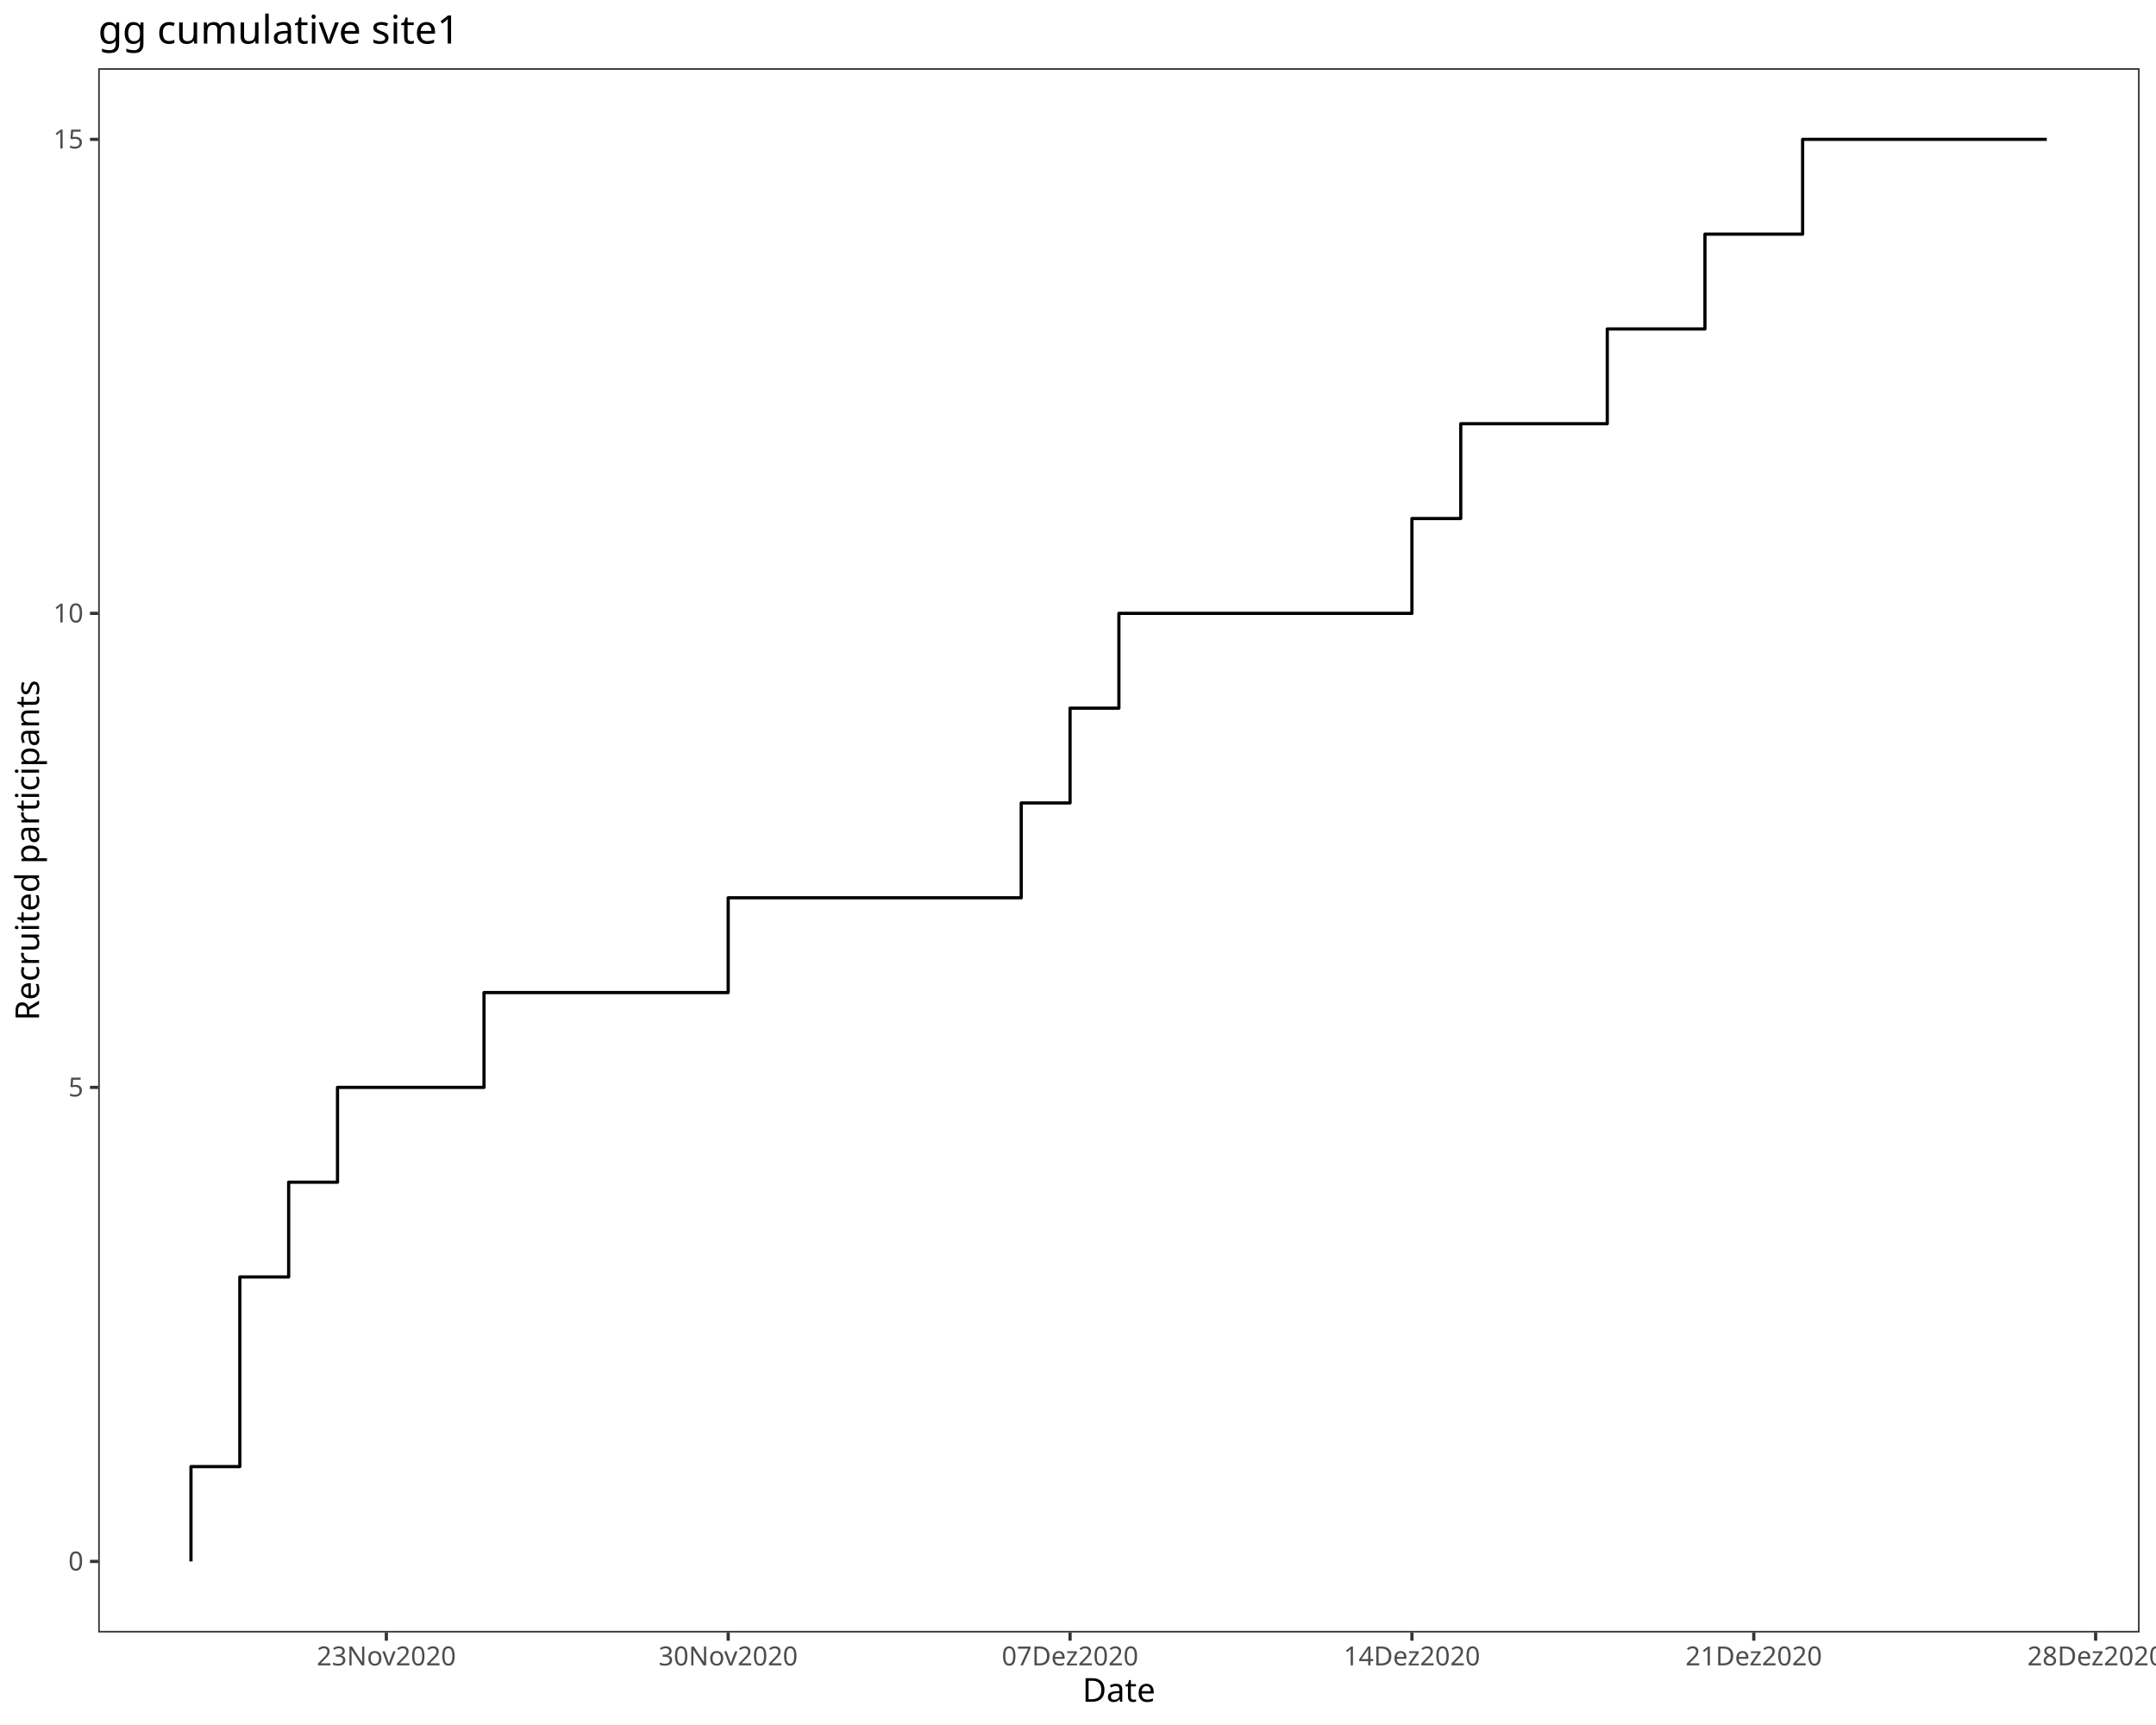
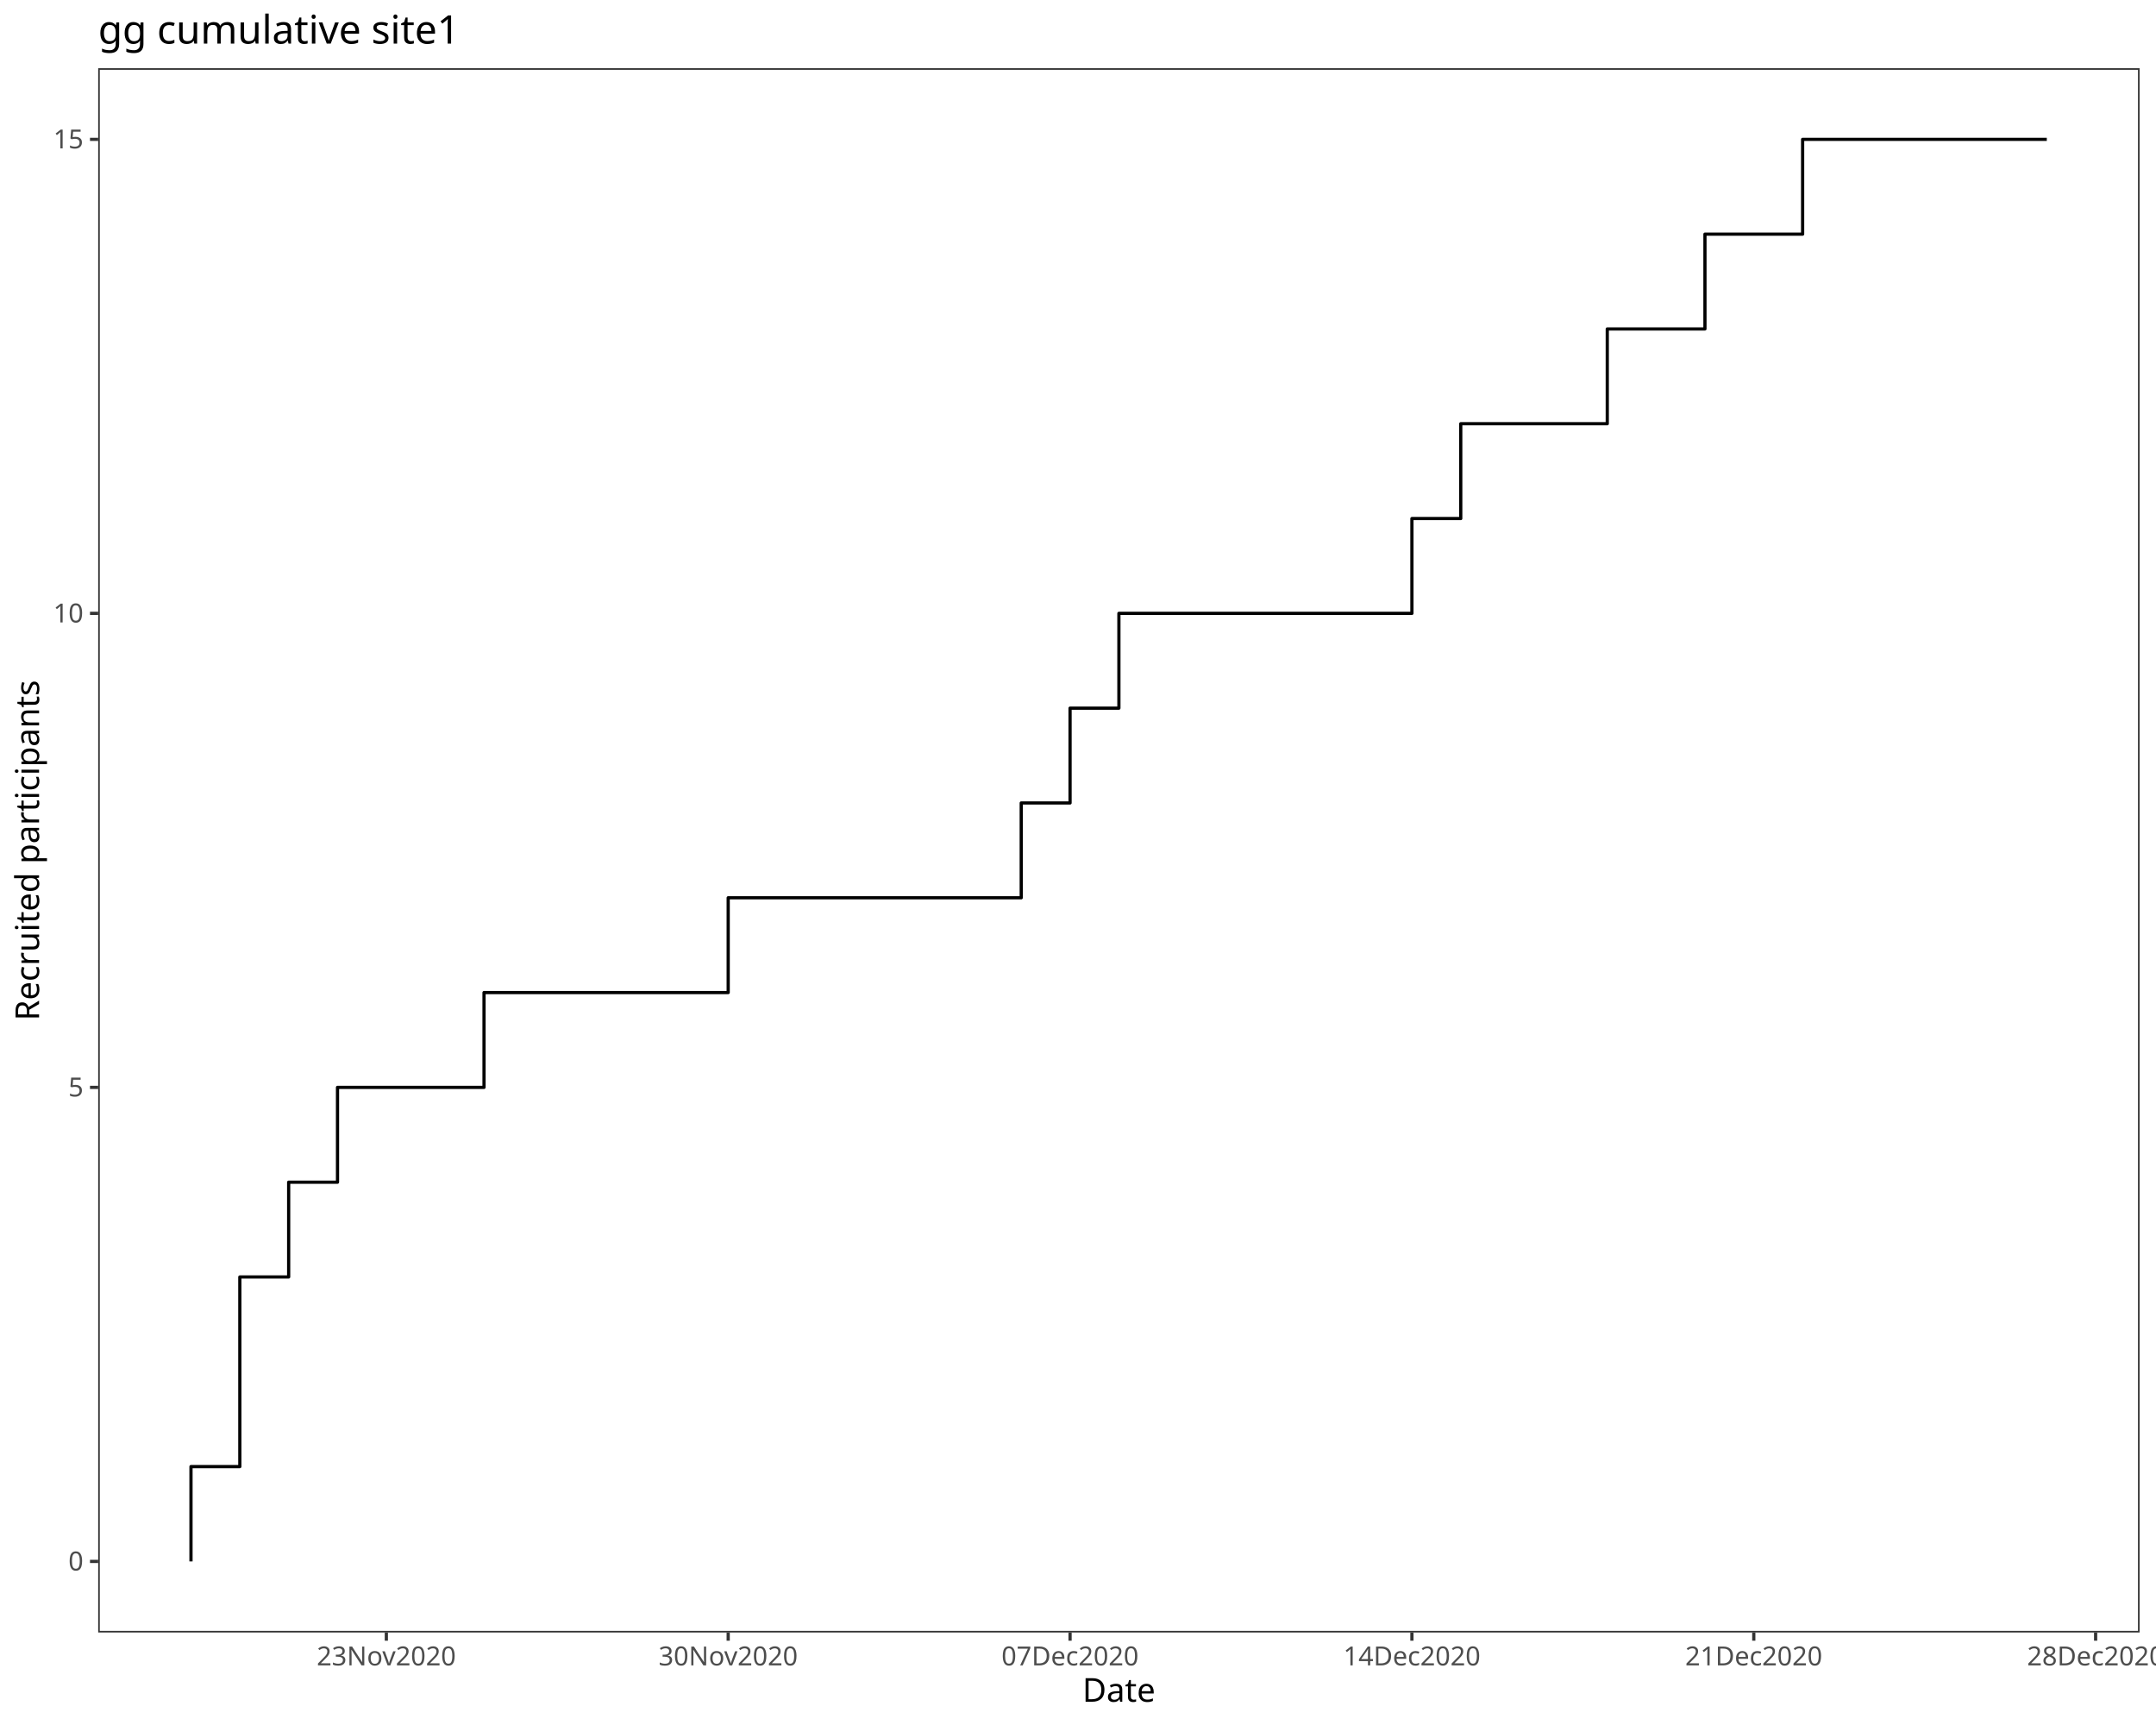
<svg xmlns="http://www.w3.org/2000/svg" class="svglite" data-engine-version="2.0" width="720.00pt" height="576.00pt" viewBox="0 0 720.00 576.00">
  <defs>
    <style type="text/css">
    .svglite line, .svglite polyline, .svglite polygon, .svglite path, .svglite rect, .svglite circle {
      fill: none;
      stroke: #000000;
      stroke-linecap: round;
      stroke-linejoin: round;
      stroke-miterlimit: 10.00;
    }
  </style>
  </defs>
  <rect width="100%" height="100%" style="stroke: none; fill: #FFFFFF;" />
  <defs>
    <clipPath id="cpMC4wMHw3MjAuMDB8MC4wMHw1NzYuMDA=">
      <rect x="0.00" y="0.00" width="720.00" height="576.00" />
    </clipPath>
  </defs>
  <g clip-path="url(#cpMC4wMHw3MjAuMDB8MC4wMHw1NzYuMDA=)">
    <rect x="0.00" y="0.00" width="720.00" height="576.00" style="stroke-width: 1.07; stroke: #FFFFFF; fill: #FFFFFF;" />
  </g>
  <defs>
    <clipPath id="cpMzIuNzl8NzE0LjUyfDIyLjc4fDU0NS4xMQ==">
      <rect x="32.79" y="22.78" width="681.73" height="522.33" />
    </clipPath>
  </defs>
  <g clip-path="url(#cpMzIuNzl8NzE0LjUyfDIyLjc4fDU0NS4xMQ==)">
    <rect x="32.79" y="22.78" width="681.73" height="522.33" style="stroke-width: 1.07; stroke: none; fill: #FFFFFF;" />
    <polyline points="63.78,521.37 63.78,521.37 63.78,489.71 80.09,489.71 80.09,426.40 96.40,426.40 96.40,394.75 112.71,394.75 112.71,363.09 161.64,363.09 161.64,331.43 243.18,331.43 243.18,299.78 341.04,299.78 341.04,268.12 357.35,268.12 357.35,236.46 373.66,236.46 373.66,204.81 471.51,204.81 471.51,173.15 487.82,173.15 487.82,141.49 536.75,141.49 536.75,109.84 569.37,109.84 569.37,78.18 601.99,78.18 601.99,46.53 683.53,46.53 683.53,46.53 " style="stroke-width: 1.07; stroke-linecap: butt;" />
    <rect x="32.79" y="22.78" width="681.73" height="522.33" style="stroke-width: 1.07; stroke: #333333;" />
  </g>
  <g clip-path="url(#cpMC4wMHw3MjAuMDB8MC4wMHw1NzYuMDA=)">
    <text x="27.86" y="524.40" text-anchor="end" style="font-size: 8.80px; fill: #4D4D4D; font-family: sans;" textLength="4.89px" lengthAdjust="spacingAndGlyphs">0</text>
    <text x="27.86" y="366.12" text-anchor="end" style="font-size: 8.80px; fill: #4D4D4D; font-family: sans;" textLength="4.89px" lengthAdjust="spacingAndGlyphs">5</text>
    <text x="27.86" y="207.84" text-anchor="end" style="font-size: 8.80px; fill: #4D4D4D; font-family: sans;" textLength="9.79px" lengthAdjust="spacingAndGlyphs">10</text>
    <text x="27.86" y="49.55" text-anchor="end" style="font-size: 8.80px; fill: #4D4D4D; font-family: sans;" textLength="9.79px" lengthAdjust="spacingAndGlyphs">15</text>
    <polyline points="30.05,521.37 32.79,521.37 " style="stroke-width: 1.07; stroke: #333333; stroke-linecap: butt;" />
    <polyline points="30.05,363.09 32.79,363.09 " style="stroke-width: 1.07; stroke: #333333; stroke-linecap: butt;" />
    <polyline points="30.05,204.81 32.79,204.81 " style="stroke-width: 1.07; stroke: #333333; stroke-linecap: butt;" />
    <polyline points="30.05,46.53 32.79,46.53 " style="stroke-width: 1.07; stroke: #333333; stroke-linecap: butt;" />
    <polyline points="129.02,547.85 129.02,545.11 " style="stroke-width: 1.07; stroke: #333333; stroke-linecap: butt;" />
    <polyline points="243.18,547.85 243.18,545.11 " style="stroke-width: 1.07; stroke: #333333; stroke-linecap: butt;" />
    <polyline points="357.35,547.85 357.35,545.11 " style="stroke-width: 1.07; stroke: #333333; stroke-linecap: butt;" />
    <polyline points="471.51,547.85 471.51,545.11 " style="stroke-width: 1.07; stroke: #333333; stroke-linecap: butt;" />
    <polyline points="585.68,547.85 585.68,545.11 " style="stroke-width: 1.07; stroke: #333333; stroke-linecap: butt;" />
    <polyline points="699.84,547.85 699.84,545.11 " style="stroke-width: 1.07; stroke: #333333; stroke-linecap: butt;" />
    <text x="129.02" y="556.10" text-anchor="middle" style="font-size: 8.80px; fill: #4D4D4D; font-family: sans;" textLength="45.02px" lengthAdjust="spacingAndGlyphs">23Nov2020</text>
    <text x="243.18" y="556.10" text-anchor="middle" style="font-size: 8.80px; fill: #4D4D4D; font-family: sans;" textLength="45.02px" lengthAdjust="spacingAndGlyphs">30Nov2020</text>
-     <text x="357.35" y="556.10" text-anchor="middle" style="font-size: 8.80px; fill: #4D4D4D; font-family: sans;" textLength="45.02px" lengthAdjust="spacingAndGlyphs">07Dez2020</text>
-     <text x="471.51" y="556.10" text-anchor="middle" style="font-size: 8.80px; fill: #4D4D4D; font-family: sans;" textLength="45.02px" lengthAdjust="spacingAndGlyphs">14Dez2020</text>
-     <text x="585.68" y="556.10" text-anchor="middle" style="font-size: 8.80px; fill: #4D4D4D; font-family: sans;" textLength="45.02px" lengthAdjust="spacingAndGlyphs">21Dez2020</text>
-     <text x="699.84" y="556.10" text-anchor="middle" style="font-size: 8.80px; fill: #4D4D4D; font-family: sans;" textLength="45.02px" lengthAdjust="spacingAndGlyphs">28Dez2020</text>
+     <text x="357.35" y="556.10" text-anchor="middle" style="font-size: 8.80px; fill: #4D4D4D; font-family: sans;" textLength="45.02px" lengthAdjust="spacingAndGlyphs">07Dec2020</text>
+     <text x="471.51" y="556.10" text-anchor="middle" style="font-size: 8.80px; fill: #4D4D4D; font-family: sans;" textLength="45.02px" lengthAdjust="spacingAndGlyphs">14Dec2020</text>
+     <text x="585.68" y="556.10" text-anchor="middle" style="font-size: 8.80px; fill: #4D4D4D; font-family: sans;" textLength="45.02px" lengthAdjust="spacingAndGlyphs">21Dec2020</text>
+     <text x="699.84" y="556.10" text-anchor="middle" style="font-size: 8.80px; fill: #4D4D4D; font-family: sans;" textLength="45.02px" lengthAdjust="spacingAndGlyphs">28Dec2020</text>
    <text x="373.66" y="568.24" text-anchor="middle" style="font-size: 11.00px; font-family: sans;" textLength="23.24px" lengthAdjust="spacingAndGlyphs">Date</text>
    <text transform="translate(13.05,283.95) rotate(-90)" text-anchor="middle" style="font-size: 11.00px; font-family: sans;" textLength="106.40px" lengthAdjust="spacingAndGlyphs">Recruited participants</text>
    <text x="32.79" y="14.56" style="font-size: 13.20px; font-family: sans;" textLength="113.01px" lengthAdjust="spacingAndGlyphs">gg cumulative site1</text>
  </g>
</svg>
